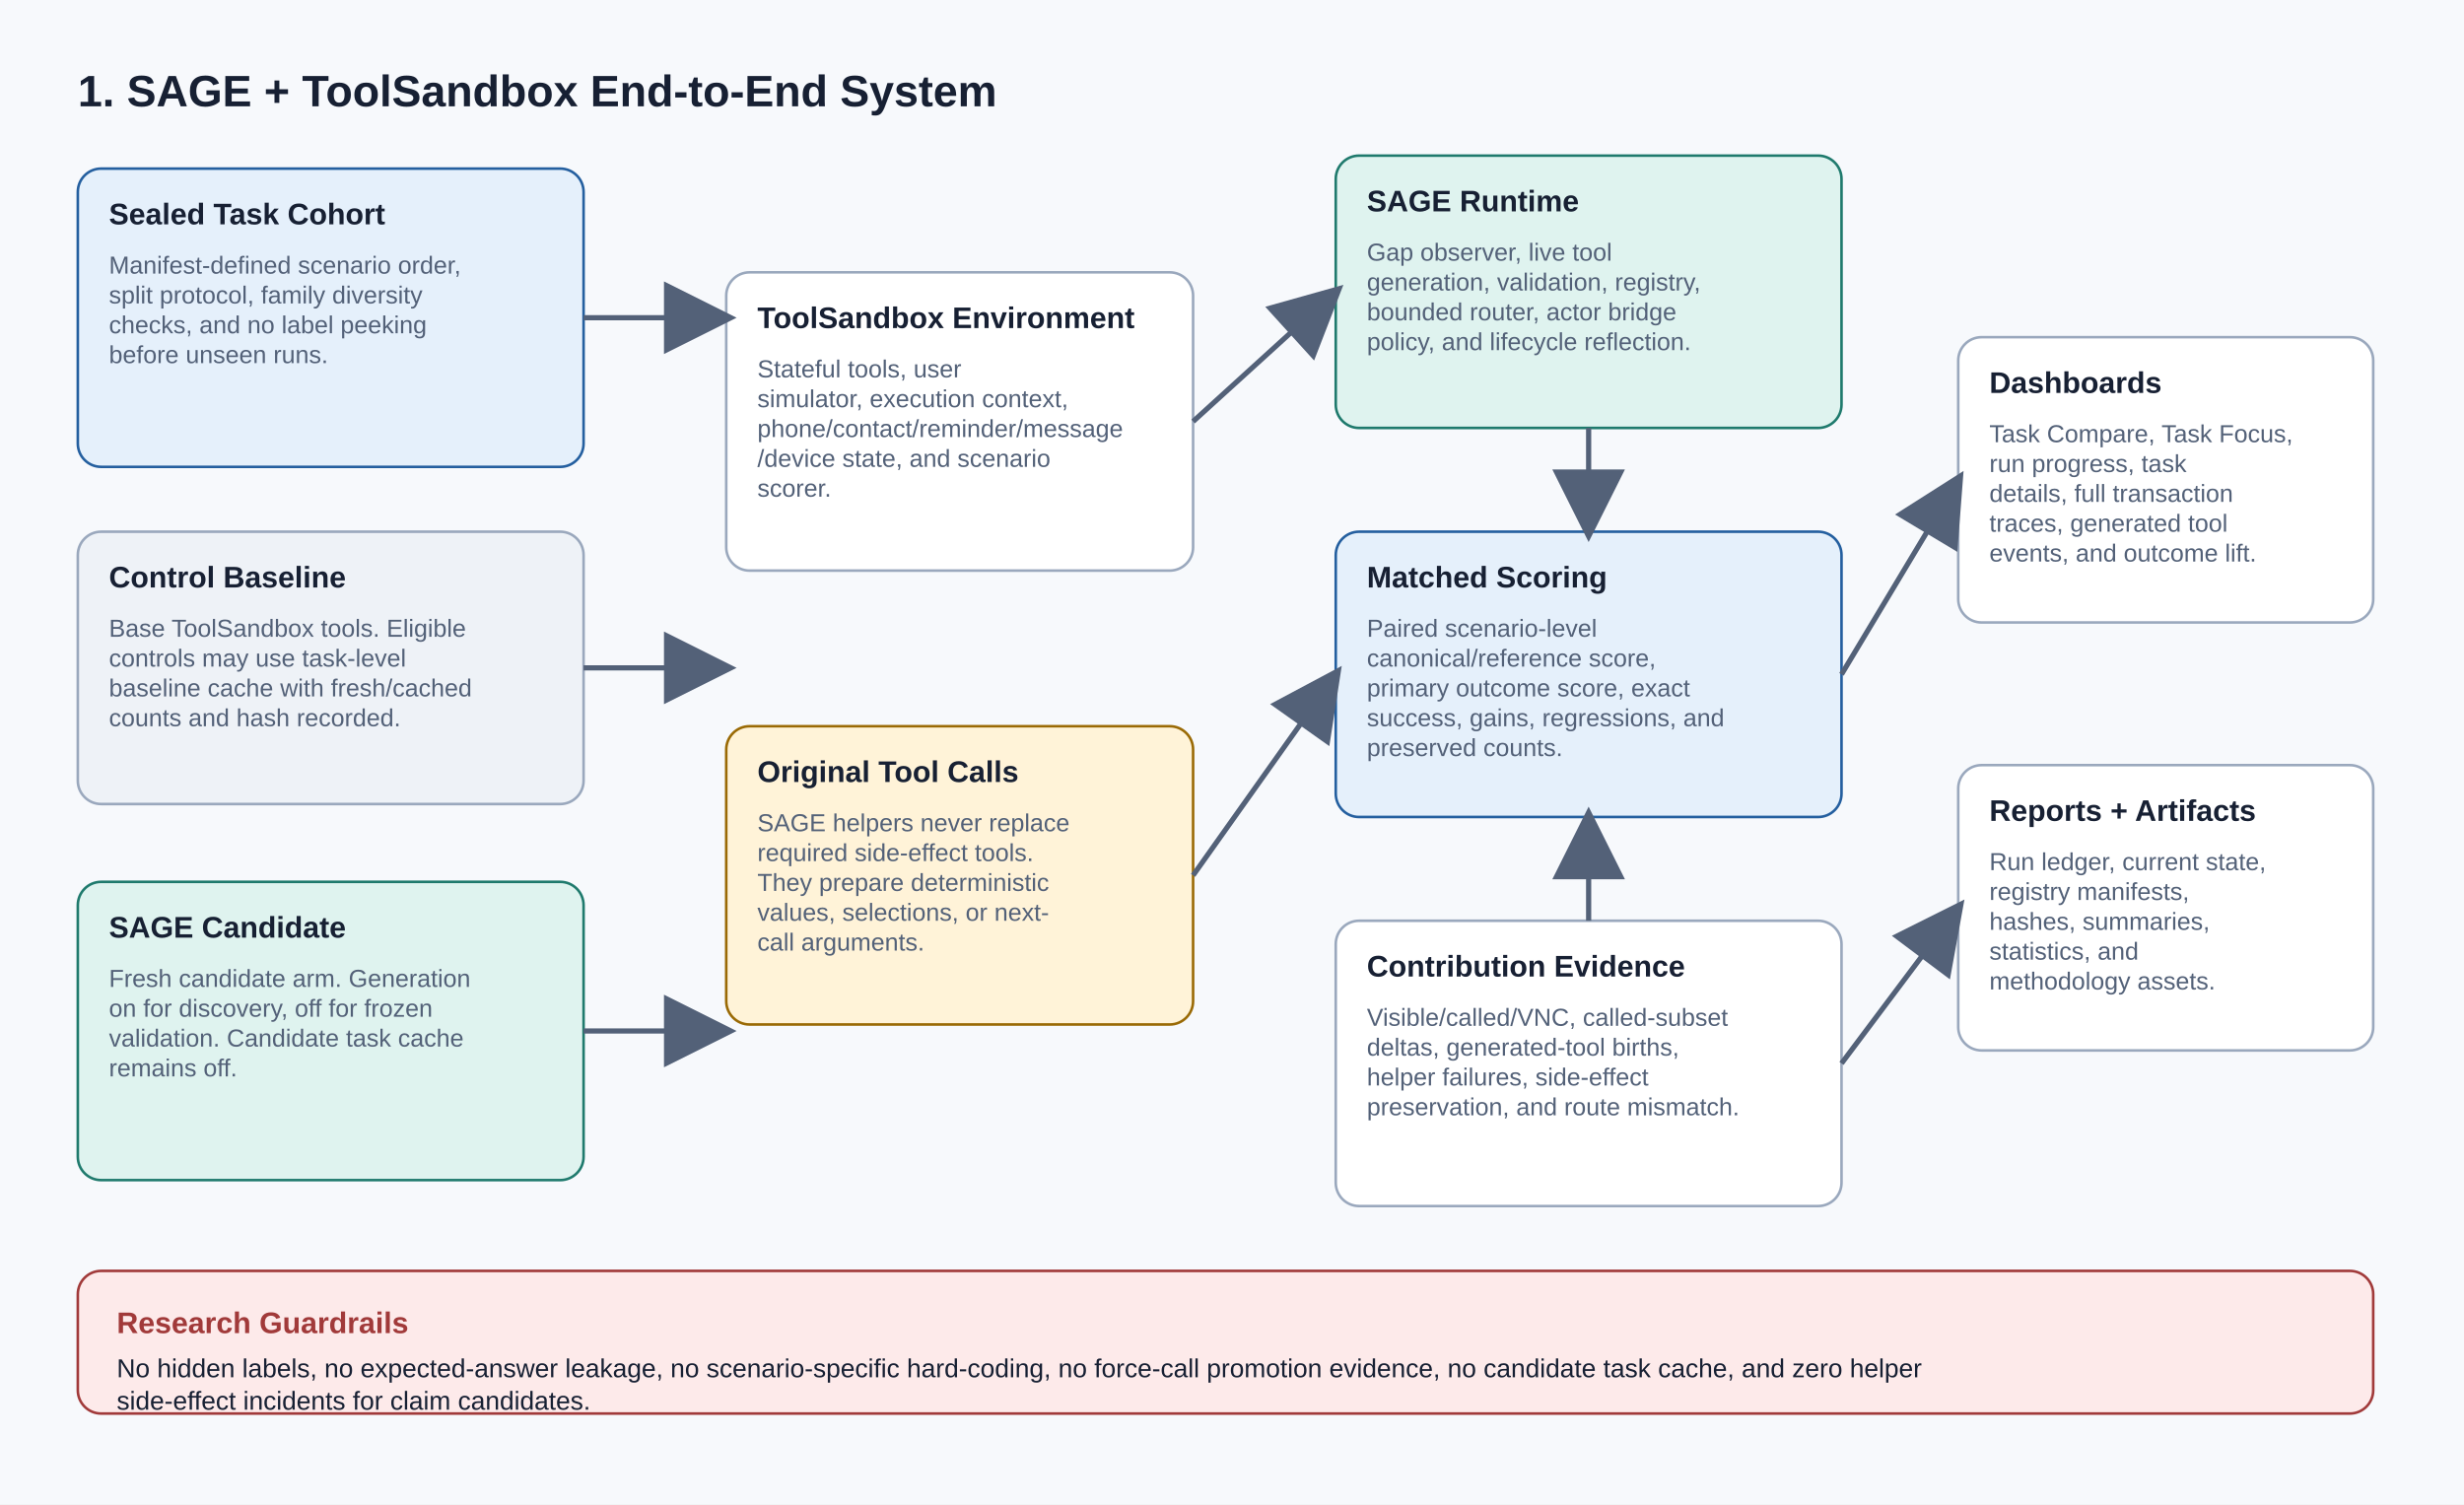
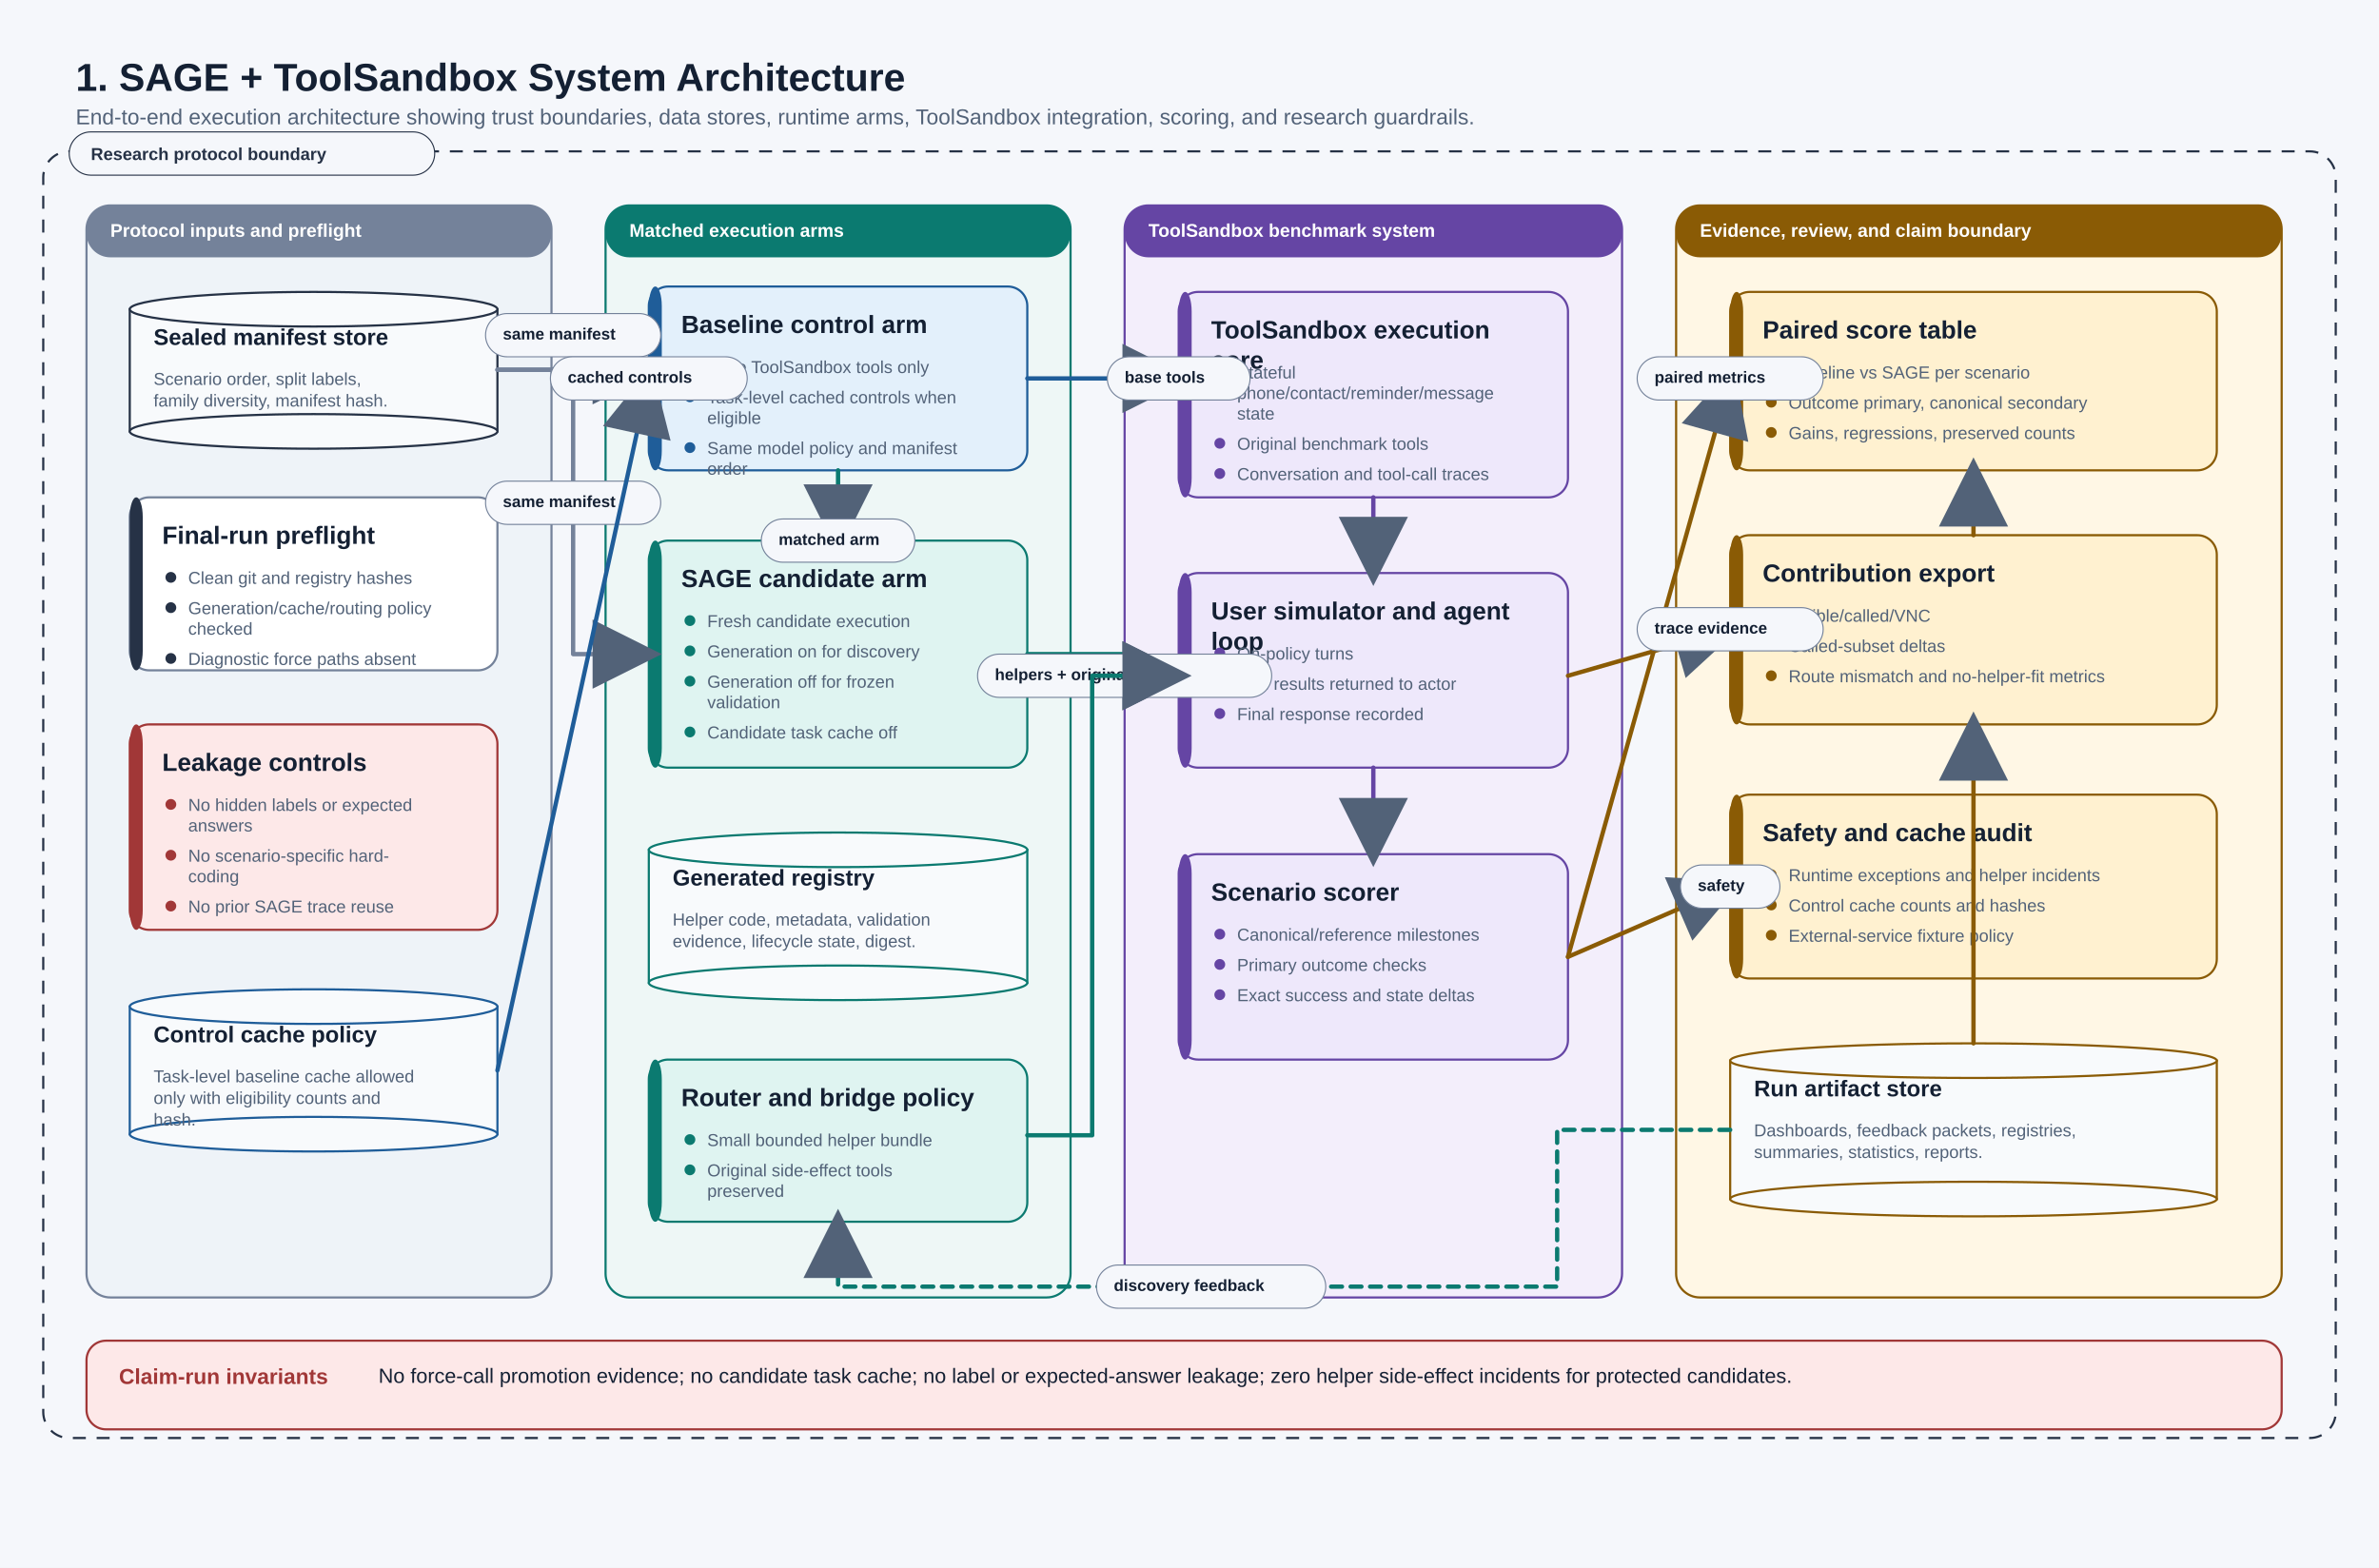
- <svg xmlns="http://www.w3.org/2000/svg" width="1900" height="1160" viewBox="0 0 1900 1160">
+ <svg xmlns="http://www.w3.org/2000/svg" width="2200" height="1450" viewBox="0 0 2200 1450">
  <defs>
-     <marker id="arrow" markerWidth="14" markerHeight="14" refX="12" refY="7" orient="auto" markerUnits="strokeWidth">
-       <path d="M 0 0 L 14 7 L 0 14 z" fill="#536178" />
+     <marker id="arrow" markerWidth="16" markerHeight="16" refX="13" refY="8" orient="auto" markerUnits="strokeWidth">
+       <path d="M 0 0 L 16 8 L 0 16 z" fill="#526278" />
+     </marker>
+     <marker id="dark_arrow" markerWidth="16" markerHeight="16" refX="13" refY="8" orient="auto" markerUnits="strokeWidth">
+       <path d="M 0 0 L 16 8 L 0 16 z" fill="#263246" />
    </marker>
  </defs>
-   <rect x="0" y="0" width="1900" height="1160" rx="0" fill="#f7f9fc" stroke="none" stroke-width="2" />
-   <text x="60" y="82" font-family="Arial, Helvetica, sans-serif" font-size="34" font-weight="700" fill="#172033">1. SAGE + ToolSandbox End-to-End System</text>
-   <rect x="60" y="130" width="390" height="230" rx="18" fill="#e5f0fb" stroke="#245f9f" stroke-width="2" />
-   <text x="84" y="173" font-family="Arial, Helvetica, sans-serif" font-size="23" font-weight="700" fill="#172033">Sealed Task Cohort</text>
-   <text x="84" y="211" font-family="Arial, Helvetica, sans-serif" font-size="19" font-weight="400" fill="#536178">Manifest-defined scenario order,</text>
-   <text x="84" y="234" font-family="Arial, Helvetica, sans-serif" font-size="19" font-weight="400" fill="#536178">split protocol, family diversity</text>
-   <text x="84" y="257" font-family="Arial, Helvetica, sans-serif" font-size="19" font-weight="400" fill="#536178">checks, and no label peeking</text>
-   <text x="84" y="280" font-family="Arial, Helvetica, sans-serif" font-size="19" font-weight="400" fill="#536178">before unseen runs.</text>
-   <rect x="60" y="410" width="390" height="210" rx="18" fill="#eef2f7" stroke="#9aa8bd" stroke-width="2" />
-   <text x="84" y="453" font-family="Arial, Helvetica, sans-serif" font-size="23" font-weight="700" fill="#172033">Control Baseline</text>
-   <text x="84" y="491" font-family="Arial, Helvetica, sans-serif" font-size="19" font-weight="400" fill="#536178">Base ToolSandbox tools. Eligible</text>
-   <text x="84" y="514" font-family="Arial, Helvetica, sans-serif" font-size="19" font-weight="400" fill="#536178">controls may use task-level</text>
-   <text x="84" y="537" font-family="Arial, Helvetica, sans-serif" font-size="19" font-weight="400" fill="#536178">baseline cache with fresh/cached</text>
-   <text x="84" y="560" font-family="Arial, Helvetica, sans-serif" font-size="19" font-weight="400" fill="#536178">counts and hash recorded.</text>
-   <rect x="60" y="680" width="390" height="230" rx="18" fill="#dff3ef" stroke="#1f7a6d" stroke-width="2" />
-   <text x="84" y="723" font-family="Arial, Helvetica, sans-serif" font-size="23" font-weight="700" fill="#172033">SAGE Candidate</text>
-   <text x="84" y="761" font-family="Arial, Helvetica, sans-serif" font-size="19" font-weight="400" fill="#536178">Fresh candidate arm. Generation</text>
-   <text x="84" y="784" font-family="Arial, Helvetica, sans-serif" font-size="19" font-weight="400" fill="#536178">on for discovery, off for frozen</text>
-   <text x="84" y="807" font-family="Arial, Helvetica, sans-serif" font-size="19" font-weight="400" fill="#536178">validation. Candidate task cache</text>
-   <text x="84" y="830" font-family="Arial, Helvetica, sans-serif" font-size="19" font-weight="400" fill="#536178">remains off.</text>
-   <rect x="560" y="210" width="360" height="230" rx="18" fill="#ffffff" stroke="#9aa8bd" stroke-width="2" />
-   <text x="584" y="253" font-family="Arial, Helvetica, sans-serif" font-size="23" font-weight="700" fill="#172033">ToolSandbox Environment</text>
-   <text x="584" y="291" font-family="Arial, Helvetica, sans-serif" font-size="19" font-weight="400" fill="#536178">Stateful tools, user</text>
-   <text x="584" y="314" font-family="Arial, Helvetica, sans-serif" font-size="19" font-weight="400" fill="#536178">simulator, execution context, </text>
-   <text x="584" y="337" font-family="Arial, Helvetica, sans-serif" font-size="19" font-weight="400" fill="#536178">phone/contact/reminder/message</text>
-   <text x="584" y="360" font-family="Arial, Helvetica, sans-serif" font-size="19" font-weight="400" fill="#536178">/device state, and scenario</text>
-   <text x="584" y="383" font-family="Arial, Helvetica, sans-serif" font-size="19" font-weight="400" fill="#536178">scorer.</text>
-   <rect x="560" y="560" width="360" height="230" rx="18" fill="#fff3d8" stroke="#9a6a05" stroke-width="2" />
-   <text x="584" y="603" font-family="Arial, Helvetica, sans-serif" font-size="23" font-weight="700" fill="#172033">Original Tool Calls</text>
-   <text x="584" y="641" font-family="Arial, Helvetica, sans-serif" font-size="19" font-weight="400" fill="#536178">SAGE helpers never replace</text>
-   <text x="584" y="664" font-family="Arial, Helvetica, sans-serif" font-size="19" font-weight="400" fill="#536178">required side-effect tools.</text>
-   <text x="584" y="687" font-family="Arial, Helvetica, sans-serif" font-size="19" font-weight="400" fill="#536178">They prepare deterministic</text>
-   <text x="584" y="710" font-family="Arial, Helvetica, sans-serif" font-size="19" font-weight="400" fill="#536178">values, selections, or next-</text>
-   <text x="584" y="733" font-family="Arial, Helvetica, sans-serif" font-size="19" font-weight="400" fill="#536178">call arguments.</text>
-   <rect x="1030" y="120" width="390" height="210" rx="18" fill="#dff3ef" stroke="#1f7a6d" stroke-width="2" />
-   <text x="1054" y="163" font-family="Arial, Helvetica, sans-serif" font-size="23" font-weight="700" fill="#172033">SAGE Runtime</text>
-   <text x="1054" y="201" font-family="Arial, Helvetica, sans-serif" font-size="19" font-weight="400" fill="#536178">Gap observer, live tool</text>
-   <text x="1054" y="224" font-family="Arial, Helvetica, sans-serif" font-size="19" font-weight="400" fill="#536178">generation, validation, registry,</text>
-   <text x="1054" y="247" font-family="Arial, Helvetica, sans-serif" font-size="19" font-weight="400" fill="#536178">bounded router, actor bridge</text>
-   <text x="1054" y="270" font-family="Arial, Helvetica, sans-serif" font-size="19" font-weight="400" fill="#536178">policy, and lifecycle reflection.</text>
-   <rect x="1030" y="410" width="390" height="220" rx="18" fill="#e5f0fb" stroke="#245f9f" stroke-width="2" />
-   <text x="1054" y="453" font-family="Arial, Helvetica, sans-serif" font-size="23" font-weight="700" fill="#172033">Matched Scoring</text>
-   <text x="1054" y="491" font-family="Arial, Helvetica, sans-serif" font-size="19" font-weight="400" fill="#536178">Paired scenario-level</text>
-   <text x="1054" y="514" font-family="Arial, Helvetica, sans-serif" font-size="19" font-weight="400" fill="#536178">canonical/reference score,</text>
-   <text x="1054" y="537" font-family="Arial, Helvetica, sans-serif" font-size="19" font-weight="400" fill="#536178">primary outcome score, exact</text>
-   <text x="1054" y="560" font-family="Arial, Helvetica, sans-serif" font-size="19" font-weight="400" fill="#536178">success, gains, regressions, and</text>
-   <text x="1054" y="583" font-family="Arial, Helvetica, sans-serif" font-size="19" font-weight="400" fill="#536178">preserved counts.</text>
-   <rect x="1030" y="710" width="390" height="220" rx="18" fill="#ffffff" stroke="#9aa8bd" stroke-width="2" />
-   <text x="1054" y="753" font-family="Arial, Helvetica, sans-serif" font-size="23" font-weight="700" fill="#172033">Contribution Evidence</text>
-   <text x="1054" y="791" font-family="Arial, Helvetica, sans-serif" font-size="19" font-weight="400" fill="#536178">Visible/called/VNC, called-subset</text>
-   <text x="1054" y="814" font-family="Arial, Helvetica, sans-serif" font-size="19" font-weight="400" fill="#536178">deltas, generated-tool births,</text>
-   <text x="1054" y="837" font-family="Arial, Helvetica, sans-serif" font-size="19" font-weight="400" fill="#536178">helper failures, side-effect</text>
-   <text x="1054" y="860" font-family="Arial, Helvetica, sans-serif" font-size="19" font-weight="400" fill="#536178">preservation, and route mismatch.</text>
-   <rect x="1510" y="260" width="320" height="220" rx="18" fill="#ffffff" stroke="#9aa8bd" stroke-width="2" />
-   <text x="1534" y="303" font-family="Arial, Helvetica, sans-serif" font-size="23" font-weight="700" fill="#172033">Dashboards</text>
-   <text x="1534" y="341" font-family="Arial, Helvetica, sans-serif" font-size="19" font-weight="400" fill="#536178">Task Compare, Task Focus,</text>
-   <text x="1534" y="364" font-family="Arial, Helvetica, sans-serif" font-size="19" font-weight="400" fill="#536178">run progress, task</text>
-   <text x="1534" y="387" font-family="Arial, Helvetica, sans-serif" font-size="19" font-weight="400" fill="#536178">details, full transaction</text>
-   <text x="1534" y="410" font-family="Arial, Helvetica, sans-serif" font-size="19" font-weight="400" fill="#536178">traces, generated tool</text>
-   <text x="1534" y="433" font-family="Arial, Helvetica, sans-serif" font-size="19" font-weight="400" fill="#536178">events, and outcome lift.</text>
-   <rect x="1510" y="590" width="320" height="220" rx="18" fill="#ffffff" stroke="#9aa8bd" stroke-width="2" />
-   <text x="1534" y="633" font-family="Arial, Helvetica, sans-serif" font-size="23" font-weight="700" fill="#172033">Reports + Artifacts</text>
-   <text x="1534" y="671" font-family="Arial, Helvetica, sans-serif" font-size="19" font-weight="400" fill="#536178">Run ledger, current state,</text>
-   <text x="1534" y="694" font-family="Arial, Helvetica, sans-serif" font-size="19" font-weight="400" fill="#536178">registry manifests,</text>
-   <text x="1534" y="717" font-family="Arial, Helvetica, sans-serif" font-size="19" font-weight="400" fill="#536178">hashes, summaries,</text>
-   <text x="1534" y="740" font-family="Arial, Helvetica, sans-serif" font-size="19" font-weight="400" fill="#536178">statistics, and</text>
-   <text x="1534" y="763" font-family="Arial, Helvetica, sans-serif" font-size="19" font-weight="400" fill="#536178">methodology assets.</text>
-   <line x1="450" y1="245" x2="560" y2="245" stroke="#536178" stroke-width="4" marker-end="url(#arrow)" />
-   <line x1="450" y1="515" x2="560" y2="515" stroke="#536178" stroke-width="4" marker-end="url(#arrow)" />
-   <line x1="450" y1="795" x2="560" y2="795" stroke="#536178" stroke-width="4" marker-end="url(#arrow)" />
-   <line x1="920" y1="325" x2="1030" y2="225" stroke="#536178" stroke-width="4" marker-end="url(#arrow)" />
-   <line x1="920" y1="675" x2="1030" y2="520" stroke="#536178" stroke-width="4" marker-end="url(#arrow)" />
-   <line x1="1420" y1="520" x2="1510" y2="370" stroke="#536178" stroke-width="4" marker-end="url(#arrow)" />
-   <line x1="1420" y1="820" x2="1510" y2="700" stroke="#536178" stroke-width="4" marker-end="url(#arrow)" />
-   <line x1="1225" y1="710" x2="1225" y2="630" stroke="#536178" stroke-width="4" marker-end="url(#arrow)" />
-   <line x1="1225" y1="330" x2="1225" y2="410" stroke="#536178" stroke-width="4" marker-end="url(#arrow)" />
-   <rect x="60" y="980" width="1770" height="110" rx="18" fill="#fdeaea" stroke="#a13a3a" stroke-width="2" />
-   <text x="90" y="1028" font-family="Arial, Helvetica, sans-serif" font-size="23" font-weight="700" fill="#a13a3a">Research Guardrails</text>
-   <text x="90" y="1062" font-family="Arial, Helvetica, sans-serif" font-size="20" font-weight="400" fill="#172033">No hidden labels, no expected-answer leakage, no scenario-specific hard-coding, no force-call promotion evidence, no candidate task cache, and zero helper</text>
-   <text x="90" y="1087" font-family="Arial, Helvetica, sans-serif" font-size="20" font-weight="400" fill="#172033">side-effect incidents for claim candidates.</text>
+   <rect x="0" y="0" width="2200" height="1450" rx="0" fill="#f5f7fb" stroke="none" stroke-width="2" />
+   <text x="70" y="84" font-family="Arial, Helvetica, sans-serif" font-size="36" font-weight="700" fill="#142033">1. SAGE + ToolSandbox System Architecture</text>
+   <text x="70" y="115" font-family="Arial, Helvetica, sans-serif" font-size="20" font-weight="400" fill="#526278">End-to-end execution architecture showing trust boundaries, data stores, runtime arms, ToolSandbox integration, scoring, and research guardrails.</text>
+   <rect x="40" y="140" width="2120" height="1190" rx="24" fill="none" stroke="#263246" stroke-width="2" stroke-dasharray="12 10" />
+   <rect x="64" y="122" width="338" height="40" rx="20" fill="#f5f7fb" stroke="#263246" stroke-width="1" />
+   <text x="84" y="148" font-family="Arial, Helvetica, sans-serif" font-size="16" font-weight="700" fill="#263246">Research protocol boundary</text>
+   <rect x="80" y="190" width="430" height="1010" rx="22" fill="#eef3f8" stroke="#74829a" stroke-width="2" />
+   <rect x="80" y="190" width="430" height="48" rx="22" fill="#74829a" stroke="none" stroke-width="2" />
+   <text x="102" y="219" font-family="Arial, Helvetica, sans-serif" font-size="17" font-weight="700" fill="#ffffff">Protocol inputs and preflight</text>
+   <rect x="560" y="190" width="430" height="1010" rx="22" fill="#eef7f6" stroke="#0b7a70" stroke-width="2" />
+   <rect x="560" y="190" width="430" height="48" rx="22" fill="#0b7a70" stroke="none" stroke-width="2" />
+   <text x="582" y="219" font-family="Arial, Helvetica, sans-serif" font-size="17" font-weight="700" fill="#ffffff">Matched execution arms</text>
+   <rect x="1040" y="190" width="460" height="1010" rx="22" fill="#f3eefb" stroke="#6545a4" stroke-width="2" />
+   <rect x="1040" y="190" width="460" height="48" rx="22" fill="#6545a4" stroke="none" stroke-width="2" />
+   <text x="1062" y="219" font-family="Arial, Helvetica, sans-serif" font-size="17" font-weight="700" fill="#ffffff">ToolSandbox benchmark system</text>
+   <rect x="1550" y="190" width="560" height="1010" rx="22" fill="#fff7e5" stroke="#8a5b05" stroke-width="2" />
+   <rect x="1550" y="190" width="560" height="48" rx="22" fill="#8a5b05" stroke="none" stroke-width="2" />
+   <text x="1572" y="219" font-family="Arial, Helvetica, sans-serif" font-size="17" font-weight="700" fill="#ffffff">Evidence, review, and claim boundary</text>
+   <rect x="120" y="286" width="340" height="113" fill="#f8fafc" stroke="#263246" stroke-width="2" />
+   <ellipse cx="290.0" cy="286.0" rx="170.0" ry="16.0" fill="#f8fafc" stroke="#263246" stroke-width="2" />
+   <ellipse cx="290.0" cy="399.0" rx="170.0" ry="16.0" fill="#f8fafc" stroke="#263246" stroke-width="2" />
+   <text x="142" y="319" font-family="Arial, Helvetica, sans-serif" font-size="21" font-weight="700" fill="#142033">Sealed manifest store</text>
+   <text x="142" y="356" font-family="Arial, Helvetica, sans-serif" font-size="16" font-weight="400" fill="#526278">Scenario order, split labels,</text>
+   <text x="142" y="376" font-family="Arial, Helvetica, sans-serif" font-size="16" font-weight="400" fill="#526278">family diversity, manifest hash.</text>
+   <rect x="120" y="460" width="340" height="160" rx="18" fill="#ffffff" stroke="#74829a" stroke-width="2" />
+   <rect x="120" y="460" width="12" height="160" rx="18" fill="#263246" stroke="none" stroke-width="2" />
+   <text x="150" y="503" font-family="Arial, Helvetica, sans-serif" font-size="23" font-weight="700" fill="#142033">Final-run preflight</text>
+   <circle cx="158" cy="534" r="5" fill="#263246" stroke="none" stroke-width="2" />
+   <text x="174" y="540" font-family="Arial, Helvetica, sans-serif" font-size="16" font-weight="400" fill="#526278">Clean git and registry hashes</text>
+   <circle cx="158" cy="562" r="5" fill="#263246" stroke="none" stroke-width="2" />
+   <text x="174" y="568" font-family="Arial, Helvetica, sans-serif" font-size="16" font-weight="400" fill="#526278">Generation/cache/routing policy</text>
+   <text x="174" y="587" font-family="Arial, Helvetica, sans-serif" font-size="16" font-weight="400" fill="#526278">checked</text>
+   <circle cx="158" cy="609" r="5" fill="#263246" stroke="none" stroke-width="2" />
+   <text x="174" y="615" font-family="Arial, Helvetica, sans-serif" font-size="16" font-weight="400" fill="#526278">Diagnostic force paths absent</text>
+   <rect x="120" y="670" width="340" height="190" rx="18" fill="#fde8e8" stroke="#a13737" stroke-width="2" />
+   <rect x="120" y="670" width="12" height="190" rx="18" fill="#a13737" stroke="none" stroke-width="2" />
+   <text x="150" y="713" font-family="Arial, Helvetica, sans-serif" font-size="23" font-weight="700" fill="#142033">Leakage controls</text>
+   <circle cx="158" cy="744" r="5" fill="#a13737" stroke="none" stroke-width="2" />
+   <text x="174" y="750" font-family="Arial, Helvetica, sans-serif" font-size="16" font-weight="400" fill="#526278">No hidden labels or expected</text>
+   <text x="174" y="769" font-family="Arial, Helvetica, sans-serif" font-size="16" font-weight="400" fill="#526278">answers</text>
+   <circle cx="158" cy="791" r="5" fill="#a13737" stroke="none" stroke-width="2" />
+   <text x="174" y="797" font-family="Arial, Helvetica, sans-serif" font-size="16" font-weight="400" fill="#526278">No scenario-specific hard-</text>
+   <text x="174" y="816" font-family="Arial, Helvetica, sans-serif" font-size="16" font-weight="400" fill="#526278">coding</text>
+   <circle cx="158" cy="838" r="5" fill="#a13737" stroke="none" stroke-width="2" />
+   <text x="174" y="844" font-family="Arial, Helvetica, sans-serif" font-size="16" font-weight="400" fill="#526278">No prior SAGE trace reuse</text>
+   <rect x="120" y="931" width="340" height="118" fill="#f8fafc" stroke="#1f5d99" stroke-width="2" />
+   <ellipse cx="290.0" cy="931.0" rx="170.0" ry="16.0" fill="#f8fafc" stroke="#1f5d99" stroke-width="2" />
+   <ellipse cx="290.0" cy="1049.0" rx="170.0" ry="16.0" fill="#f8fafc" stroke="#1f5d99" stroke-width="2" />
+   <text x="142" y="964" font-family="Arial, Helvetica, sans-serif" font-size="21" font-weight="700" fill="#142033">Control cache policy</text>
+   <text x="142" y="1001" font-family="Arial, Helvetica, sans-serif" font-size="16" font-weight="400" fill="#526278">Task-level baseline cache allowed</text>
+   <text x="142" y="1021" font-family="Arial, Helvetica, sans-serif" font-size="16" font-weight="400" fill="#526278">only with eligibility counts and</text>
+   <text x="142" y="1041" font-family="Arial, Helvetica, sans-serif" font-size="16" font-weight="400" fill="#526278">hash.</text>
+   <rect x="600" y="265" width="350" height="170" rx="18" fill="#e3f0fb" stroke="#1f5d99" stroke-width="2" />
+   <rect x="600" y="265" width="12" height="170" rx="18" fill="#1f5d99" stroke="none" stroke-width="2" />
+   <text x="630" y="308" font-family="Arial, Helvetica, sans-serif" font-size="23" font-weight="700" fill="#142033">Baseline control arm</text>
+   <circle cx="638" cy="339" r="5" fill="#1f5d99" stroke="none" stroke-width="2" />
+   <text x="654" y="345" font-family="Arial, Helvetica, sans-serif" font-size="16" font-weight="400" fill="#526278">Base ToolSandbox tools only</text>
+   <circle cx="638" cy="367" r="5" fill="#1f5d99" stroke="none" stroke-width="2" />
+   <text x="654" y="373" font-family="Arial, Helvetica, sans-serif" font-size="16" font-weight="400" fill="#526278">Task-level cached controls when</text>
+   <text x="654" y="392" font-family="Arial, Helvetica, sans-serif" font-size="16" font-weight="400" fill="#526278">eligible</text>
+   <circle cx="638" cy="414" r="5" fill="#1f5d99" stroke="none" stroke-width="2" />
+   <text x="654" y="420" font-family="Arial, Helvetica, sans-serif" font-size="16" font-weight="400" fill="#526278">Same model policy and manifest</text>
+   <text x="654" y="439" font-family="Arial, Helvetica, sans-serif" font-size="16" font-weight="400" fill="#526278">order</text>
+   <rect x="600" y="500" width="350" height="210" rx="18" fill="#dff4f1" stroke="#0b7a70" stroke-width="2" />
+   <rect x="600" y="500" width="12" height="210" rx="18" fill="#0b7a70" stroke="none" stroke-width="2" />
+   <text x="630" y="543" font-family="Arial, Helvetica, sans-serif" font-size="23" font-weight="700" fill="#142033">SAGE candidate arm</text>
+   <circle cx="638" cy="574" r="5" fill="#0b7a70" stroke="none" stroke-width="2" />
+   <text x="654" y="580" font-family="Arial, Helvetica, sans-serif" font-size="16" font-weight="400" fill="#526278">Fresh candidate execution</text>
+   <circle cx="638" cy="602" r="5" fill="#0b7a70" stroke="none" stroke-width="2" />
+   <text x="654" y="608" font-family="Arial, Helvetica, sans-serif" font-size="16" font-weight="400" fill="#526278">Generation on for discovery</text>
+   <circle cx="638" cy="630" r="5" fill="#0b7a70" stroke="none" stroke-width="2" />
+   <text x="654" y="636" font-family="Arial, Helvetica, sans-serif" font-size="16" font-weight="400" fill="#526278">Generation off for frozen</text>
+   <text x="654" y="655" font-family="Arial, Helvetica, sans-serif" font-size="16" font-weight="400" fill="#526278">validation</text>
+   <circle cx="638" cy="677" r="5" fill="#0b7a70" stroke="none" stroke-width="2" />
+   <text x="654" y="683" font-family="Arial, Helvetica, sans-serif" font-size="16" font-weight="400" fill="#526278">Candidate task cache off</text>
+   <rect x="600" y="786" width="350" height="123" fill="#f8fafc" stroke="#0b7a70" stroke-width="2" />
+   <ellipse cx="775.0" cy="786.0" rx="175.0" ry="16.0" fill="#f8fafc" stroke="#0b7a70" stroke-width="2" />
+   <ellipse cx="775.0" cy="909.0" rx="175.0" ry="16.0" fill="#f8fafc" stroke="#0b7a70" stroke-width="2" />
+   <text x="622" y="819" font-family="Arial, Helvetica, sans-serif" font-size="21" font-weight="700" fill="#142033">Generated registry</text>
+   <text x="622" y="856" font-family="Arial, Helvetica, sans-serif" font-size="16" font-weight="400" fill="#526278">Helper code, metadata, validation</text>
+   <text x="622" y="876" font-family="Arial, Helvetica, sans-serif" font-size="16" font-weight="400" fill="#526278">evidence, lifecycle state, digest.</text>
+   <rect x="600" y="980" width="350" height="150" rx="18" fill="#dff4f1" stroke="#0b7a70" stroke-width="2" />
+   <rect x="600" y="980" width="12" height="150" rx="18" fill="#0b7a70" stroke="none" stroke-width="2" />
+   <text x="630" y="1023" font-family="Arial, Helvetica, sans-serif" font-size="23" font-weight="700" fill="#142033">Router and bridge policy</text>
+   <circle cx="638" cy="1054" r="5" fill="#0b7a70" stroke="none" stroke-width="2" />
+   <text x="654" y="1060" font-family="Arial, Helvetica, sans-serif" font-size="16" font-weight="400" fill="#526278">Small bounded helper bundle</text>
+   <circle cx="638" cy="1082" r="5" fill="#0b7a70" stroke="none" stroke-width="2" />
+   <text x="654" y="1088" font-family="Arial, Helvetica, sans-serif" font-size="16" font-weight="400" fill="#526278">Original side-effect tools</text>
+   <text x="654" y="1107" font-family="Arial, Helvetica, sans-serif" font-size="16" font-weight="400" fill="#526278">preserved</text>
+   <rect x="1090" y="270" width="360" height="190" rx="18" fill="#eee8fb" stroke="#6545a4" stroke-width="2" />
+   <rect x="1090" y="270" width="12" height="190" rx="18" fill="#6545a4" stroke="none" stroke-width="2" />
+   <text x="1120" y="313" font-family="Arial, Helvetica, sans-serif" font-size="23" font-weight="700" fill="#142033">ToolSandbox execution</text>
+   <text x="1120" y="341" font-family="Arial, Helvetica, sans-serif" font-size="23" font-weight="700" fill="#142033">core</text>
+   <circle cx="1128" cy="344" r="5" fill="#6545a4" stroke="none" stroke-width="2" />
+   <text x="1144" y="350" font-family="Arial, Helvetica, sans-serif" font-size="16" font-weight="400" fill="#526278">Stateful</text>
+   <text x="1144" y="369" font-family="Arial, Helvetica, sans-serif" font-size="16" font-weight="400" fill="#526278">phone/contact/reminder/message</text>
+   <text x="1144" y="388" font-family="Arial, Helvetica, sans-serif" font-size="16" font-weight="400" fill="#526278">state</text>
+   <circle cx="1128" cy="410" r="5" fill="#6545a4" stroke="none" stroke-width="2" />
+   <text x="1144" y="416" font-family="Arial, Helvetica, sans-serif" font-size="16" font-weight="400" fill="#526278">Original benchmark tools</text>
+   <circle cx="1128" cy="438" r="5" fill="#6545a4" stroke="none" stroke-width="2" />
+   <text x="1144" y="444" font-family="Arial, Helvetica, sans-serif" font-size="16" font-weight="400" fill="#526278">Conversation and tool-call traces</text>
+   <rect x="1090" y="530" width="360" height="180" rx="18" fill="#eee8fb" stroke="#6545a4" stroke-width="2" />
+   <rect x="1090" y="530" width="12" height="180" rx="18" fill="#6545a4" stroke="none" stroke-width="2" />
+   <text x="1120" y="573" font-family="Arial, Helvetica, sans-serif" font-size="23" font-weight="700" fill="#142033">User simulator and agent</text>
+   <text x="1120" y="601" font-family="Arial, Helvetica, sans-serif" font-size="23" font-weight="700" fill="#142033">loop</text>
+   <circle cx="1128" cy="604" r="5" fill="#6545a4" stroke="none" stroke-width="2" />
+   <text x="1144" y="610" font-family="Arial, Helvetica, sans-serif" font-size="16" font-weight="400" fill="#526278">On-policy turns</text>
+   <circle cx="1128" cy="632" r="5" fill="#6545a4" stroke="none" stroke-width="2" />
+   <text x="1144" y="638" font-family="Arial, Helvetica, sans-serif" font-size="16" font-weight="400" fill="#526278">Tool results returned to actor</text>
+   <circle cx="1128" cy="660" r="5" fill="#6545a4" stroke="none" stroke-width="2" />
+   <text x="1144" y="666" font-family="Arial, Helvetica, sans-serif" font-size="16" font-weight="400" fill="#526278">Final response recorded</text>
+   <rect x="1090" y="790" width="360" height="190" rx="18" fill="#eee8fb" stroke="#6545a4" stroke-width="2" />
+   <rect x="1090" y="790" width="12" height="190" rx="18" fill="#6545a4" stroke="none" stroke-width="2" />
+   <text x="1120" y="833" font-family="Arial, Helvetica, sans-serif" font-size="23" font-weight="700" fill="#142033">Scenario scorer</text>
+   <circle cx="1128" cy="864" r="5" fill="#6545a4" stroke="none" stroke-width="2" />
+   <text x="1144" y="870" font-family="Arial, Helvetica, sans-serif" font-size="16" font-weight="400" fill="#526278">Canonical/reference milestones</text>
+   <circle cx="1128" cy="892" r="5" fill="#6545a4" stroke="none" stroke-width="2" />
+   <text x="1144" y="898" font-family="Arial, Helvetica, sans-serif" font-size="16" font-weight="400" fill="#526278">Primary outcome checks</text>
+   <circle cx="1128" cy="920" r="5" fill="#6545a4" stroke="none" stroke-width="2" />
+   <text x="1144" y="926" font-family="Arial, Helvetica, sans-serif" font-size="16" font-weight="400" fill="#526278">Exact success and state deltas</text>
+   <rect x="1600" y="270" width="450" height="165" rx="18" fill="#fff1d0" stroke="#8a5b05" stroke-width="2" />
+   <rect x="1600" y="270" width="12" height="165" rx="18" fill="#8a5b05" stroke="none" stroke-width="2" />
+   <text x="1630" y="313" font-family="Arial, Helvetica, sans-serif" font-size="23" font-weight="700" fill="#142033">Paired score table</text>
+   <circle cx="1638" cy="344" r="5" fill="#8a5b05" stroke="none" stroke-width="2" />
+   <text x="1654" y="350" font-family="Arial, Helvetica, sans-serif" font-size="16" font-weight="400" fill="#526278">Baseline vs SAGE per scenario</text>
+   <circle cx="1638" cy="372" r="5" fill="#8a5b05" stroke="none" stroke-width="2" />
+   <text x="1654" y="378" font-family="Arial, Helvetica, sans-serif" font-size="16" font-weight="400" fill="#526278">Outcome primary, canonical secondary</text>
+   <circle cx="1638" cy="400" r="5" fill="#8a5b05" stroke="none" stroke-width="2" />
+   <text x="1654" y="406" font-family="Arial, Helvetica, sans-serif" font-size="16" font-weight="400" fill="#526278">Gains, regressions, preserved counts</text>
+   <rect x="1600" y="495" width="450" height="175" rx="18" fill="#fff1d0" stroke="#8a5b05" stroke-width="2" />
+   <rect x="1600" y="495" width="12" height="175" rx="18" fill="#8a5b05" stroke="none" stroke-width="2" />
+   <text x="1630" y="538" font-family="Arial, Helvetica, sans-serif" font-size="23" font-weight="700" fill="#142033">Contribution export</text>
+   <circle cx="1638" cy="569" r="5" fill="#8a5b05" stroke="none" stroke-width="2" />
+   <text x="1654" y="575" font-family="Arial, Helvetica, sans-serif" font-size="16" font-weight="400" fill="#526278">Visible/called/VNC</text>
+   <circle cx="1638" cy="597" r="5" fill="#8a5b05" stroke="none" stroke-width="2" />
+   <text x="1654" y="603" font-family="Arial, Helvetica, sans-serif" font-size="16" font-weight="400" fill="#526278">Called-subset deltas</text>
+   <circle cx="1638" cy="625" r="5" fill="#8a5b05" stroke="none" stroke-width="2" />
+   <text x="1654" y="631" font-family="Arial, Helvetica, sans-serif" font-size="16" font-weight="400" fill="#526278">Route mismatch and no-helper-fit metrics</text>
+   <rect x="1600" y="735" width="450" height="170" rx="18" fill="#fff1d0" stroke="#8a5b05" stroke-width="2" />
+   <rect x="1600" y="735" width="12" height="170" rx="18" fill="#8a5b05" stroke="none" stroke-width="2" />
+   <text x="1630" y="778" font-family="Arial, Helvetica, sans-serif" font-size="23" font-weight="700" fill="#142033">Safety and cache audit</text>
+   <circle cx="1638" cy="809" r="5" fill="#8a5b05" stroke="none" stroke-width="2" />
+   <text x="1654" y="815" font-family="Arial, Helvetica, sans-serif" font-size="16" font-weight="400" fill="#526278">Runtime exceptions and helper incidents</text>
+   <circle cx="1638" cy="837" r="5" fill="#8a5b05" stroke="none" stroke-width="2" />
+   <text x="1654" y="843" font-family="Arial, Helvetica, sans-serif" font-size="16" font-weight="400" fill="#526278">Control cache counts and hashes</text>
+   <circle cx="1638" cy="865" r="5" fill="#8a5b05" stroke="none" stroke-width="2" />
+   <text x="1654" y="871" font-family="Arial, Helvetica, sans-serif" font-size="16" font-weight="400" fill="#526278">External-service fixture policy</text>
+   <rect x="1600" y="981" width="450" height="128" fill="#f8fafc" stroke="#8a5b05" stroke-width="2" />
+   <ellipse cx="1825.0" cy="981.0" rx="225.0" ry="16.0" fill="#f8fafc" stroke="#8a5b05" stroke-width="2" />
+   <ellipse cx="1825.0" cy="1109.0" rx="225.0" ry="16.0" fill="#f8fafc" stroke="#8a5b05" stroke-width="2" />
+   <text x="1622" y="1014" font-family="Arial, Helvetica, sans-serif" font-size="21" font-weight="700" fill="#142033">Run artifact store</text>
+   <text x="1622" y="1051" font-family="Arial, Helvetica, sans-serif" font-size="16" font-weight="400" fill="#526278">Dashboards, feedback packets, registries,</text>
+   <text x="1622" y="1071" font-family="Arial, Helvetica, sans-serif" font-size="16" font-weight="400" fill="#526278">summaries, statistics, reports.</text>
+   <polyline points="460,342 600,342" fill="none" stroke="#74829a" stroke-width="4" stroke-linejoin="round" stroke-linecap="round" marker-end="url(#arrow)" />
+   <rect x="449" y="290" width="162" height="40" rx="20" fill="#f5f7fb" stroke="#74829a" stroke-width="1" />
+   <text x="465" y="314" font-family="Arial, Helvetica, sans-serif" font-size="15" font-weight="700" fill="#142033">same manifest</text>
+   <polyline points="460,342 530,342 530,605 600,605" fill="none" stroke="#74829a" stroke-width="4" stroke-linejoin="round" stroke-linecap="round" marker-end="url(#arrow)" />
+   <rect x="449" y="445" width="162" height="40" rx="20" fill="#f5f7fb" stroke="#74829a" stroke-width="1" />
+   <text x="465" y="469" font-family="Arial, Helvetica, sans-serif" font-size="15" font-weight="700" fill="#142033">same manifest</text>
+   <polyline points="460,990 600,350" fill="none" stroke="#1f5d99" stroke-width="4" stroke-linejoin="round" stroke-linecap="round" marker-end="url(#arrow)" />
+   <rect x="509" y="330" width="182" height="40" rx="20" fill="#f5f7fb" stroke="#74829a" stroke-width="1" />
+   <text x="525" y="354" font-family="Arial, Helvetica, sans-serif" font-size="15" font-weight="700" fill="#142033">cached controls</text>
+   <polyline points="775,435 775,500" fill="none" stroke="#0b7a70" stroke-width="4" stroke-linejoin="round" stroke-linecap="round" marker-end="url(#arrow)" />
+   <rect x="704" y="480" width="142" height="40" rx="20" fill="#f5f7fb" stroke="#74829a" stroke-width="1" />
+   <text x="720" y="504" font-family="Arial, Helvetica, sans-serif" font-size="15" font-weight="700" fill="#142033">matched arm</text>
+   <polyline points="950,350 1090,350" fill="none" stroke="#1f5d99" stroke-width="4" stroke-linejoin="round" stroke-linecap="round" marker-end="url(#arrow)" />
+   <rect x="1024" y="330" width="132" height="40" rx="20" fill="#f5f7fb" stroke="#74829a" stroke-width="1" />
+   <text x="1040" y="354" font-family="Arial, Helvetica, sans-serif" font-size="15" font-weight="700" fill="#142033">base tools</text>
+   <polyline points="950,605 1040,605 1040,625 1090,625" fill="none" stroke="#0b7a70" stroke-width="4" stroke-linejoin="round" stroke-linecap="round" marker-end="url(#arrow)" />
+   <rect x="904" y="605" width="272" height="40" rx="20" fill="#f5f7fb" stroke="#74829a" stroke-width="1" />
+   <text x="920" y="629" font-family="Arial, Helvetica, sans-serif" font-size="15" font-weight="700" fill="#142033">helpers + original tools</text>
+   <polyline points="950,1050 1010,1050 1010,625 1090,625" fill="none" stroke="#0b7a70" stroke-width="4" stroke-linejoin="round" stroke-linecap="round" marker-end="url(#arrow)" />
+   <polyline points="1270,460 1270,530" fill="none" stroke="#6545a4" stroke-width="4" stroke-linejoin="round" stroke-linecap="round" marker-end="url(#arrow)" />
+   <polyline points="1270,710 1270,790" fill="none" stroke="#6545a4" stroke-width="4" stroke-linejoin="round" stroke-linecap="round" marker-end="url(#arrow)" />
+   <polyline points="1450,885 1600,350" fill="none" stroke="#8a5b05" stroke-width="4" stroke-linejoin="round" stroke-linecap="round" marker-end="url(#arrow)" />
+   <rect x="1514" y="330" width="172" height="40" rx="20" fill="#f5f7fb" stroke="#74829a" stroke-width="1" />
+   <text x="1530" y="354" font-family="Arial, Helvetica, sans-serif" font-size="15" font-weight="700" fill="#142033">paired metrics</text>
+   <polyline points="1450,625 1600,582" fill="none" stroke="#8a5b05" stroke-width="4" stroke-linejoin="round" stroke-linecap="round" marker-end="url(#arrow)" />
+   <rect x="1514" y="562" width="172" height="40" rx="20" fill="#f5f7fb" stroke="#74829a" stroke-width="1" />
+   <text x="1530" y="586" font-family="Arial, Helvetica, sans-serif" font-size="15" font-weight="700" fill="#142033">trace evidence</text>
+   <polyline points="1450,885 1600,820" fill="none" stroke="#8a5b05" stroke-width="4" stroke-linejoin="round" stroke-linecap="round" marker-end="url(#arrow)" />
+   <rect x="1554" y="800" width="92" height="40" rx="20" fill="#f5f7fb" stroke="#74829a" stroke-width="1" />
+   <text x="1570" y="824" font-family="Arial, Helvetica, sans-serif" font-size="15" font-weight="700" fill="#142033">safety</text>
+   <polyline points="1825,965 1825,670" fill="none" stroke="#8a5b05" stroke-width="4" stroke-linejoin="round" stroke-linecap="round" marker-end="url(#arrow)" />
+   <polyline points="1825,495 1825,435" fill="none" stroke="#8a5b05" stroke-width="4" stroke-linejoin="round" stroke-linecap="round" marker-end="url(#arrow)" />
+   <polyline points="1600,1045 1440,1045 1440,1190 775,1190 775,1130" fill="none" stroke="#0b7a70" stroke-width="4" stroke-linejoin="round" stroke-linecap="round" stroke-dasharray="10 8" marker-end="url(#arrow)" />
+   <rect x="1014" y="1170" width="212" height="40" rx="20" fill="#f5f7fb" stroke="#74829a" stroke-width="1" />
+   <text x="1030" y="1194" font-family="Arial, Helvetica, sans-serif" font-size="15" font-weight="700" fill="#142033">discovery feedback</text>
+   <rect x="80" y="1240" width="2030" height="82" rx="18" fill="#fde8e8" stroke="#a13737" stroke-width="2" />
+   <text x="110" y="1280" font-family="Arial, Helvetica, sans-serif" font-size="20" font-weight="700" fill="#a13737">Claim-run invariants</text>
+   <text x="350" y="1279" font-family="Arial, Helvetica, sans-serif" font-size="19" font-weight="400" fill="#142033">No force-call promotion evidence; no candidate task cache; no label or expected-answer leakage; zero helper side-effect incidents for protected candidates.</text>
</svg>
